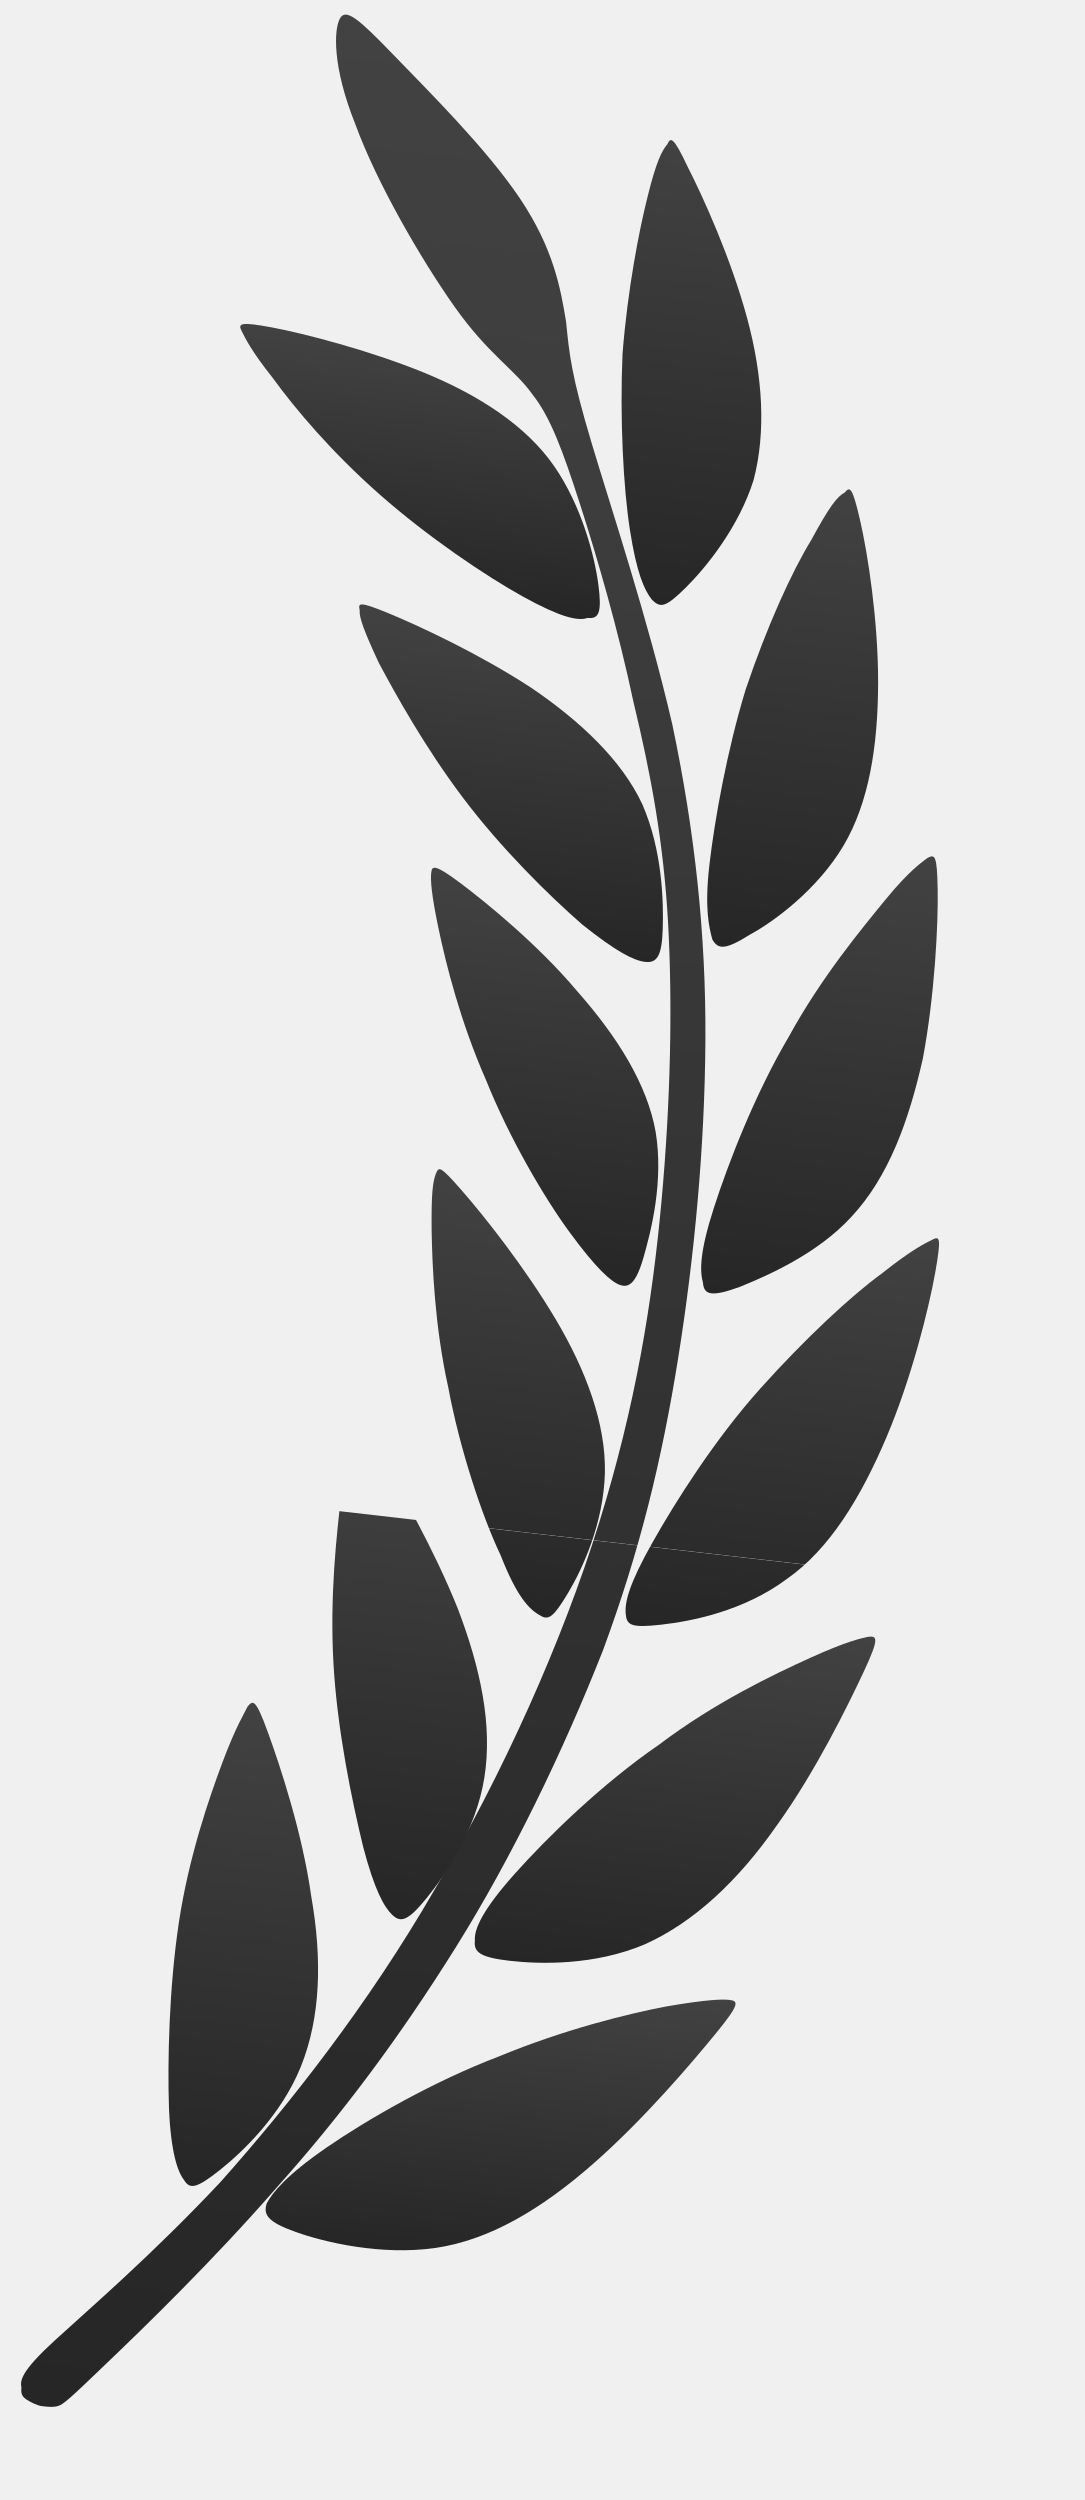
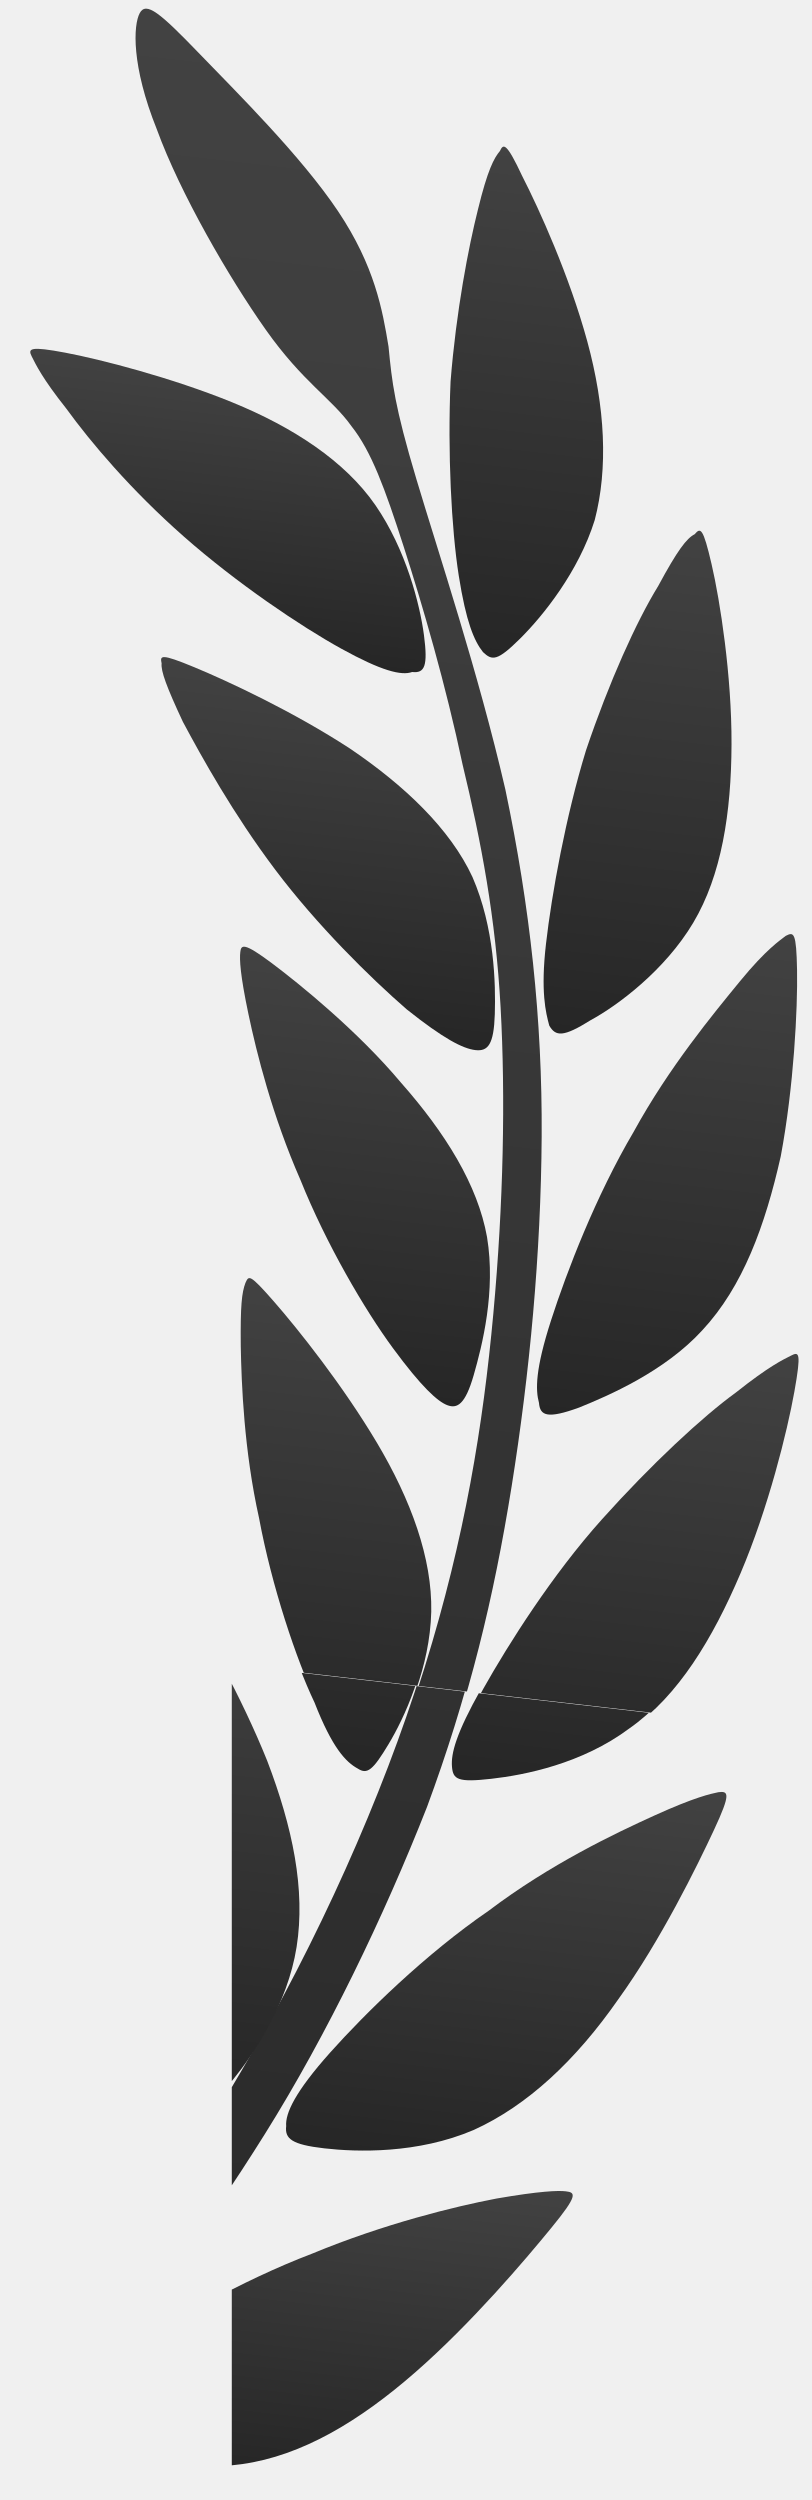
- <svg xmlns="http://www.w3.org/2000/svg" width="72" height="166" fill="none">
-   <g clip-path="url(#a)" fill-rule="evenodd" clip-rule="evenodd">
-     <path d="M3.623 155.417c-2.23 2.046-2.299 2.652-2.2 3.123-.052.455.082.623.368.81.285.186.722.39 1.025.424.303.035.757.087 1.077-.029.32-.117.658-.385 3.074-2.716 2.585-2.465 7.248-6.993 11.492-11.875 4.226-4.732 8.033-9.818 11.792-15.831 3.76-6.012 7.187-13.137 9.787-19.743 2.45-6.624 3.903-12.594 4.988-19.374 1.086-6.78 1.77-14.067 1.813-21.12.044-7.054-.705-13.891-2.194-20.967-1.64-7.093-4.037-14.274-5.367-18.723s-1.477-5.847-1.687-8.02c-.363-2.189-.824-4.85-3.05-8.175-2.227-3.325-6.085-7.144-8.415-9.56-2.331-2.416-3.17-3.126-3.56-2.403-.39.722-.517 3.163 1.034 7.023 1.4 3.844 4.343 8.939 6.587 12.112 2.244 3.173 3.974 4.14 5.163 5.81 1.207 1.52 2.023 3.762 3.155 7.267 1.132 3.506 2.56 8.427 3.553 13.144 1.144 4.735 2.002 9.283 2.302 14.688.3 5.405.175 11.835-.44 18.516-.614 6.68-1.7 13.46-4.136 21.313-2.437 7.853-6.358 16.608-10.932 24.369-4.406 7.626-9.615 14.239-14.197 19.39-4.546 4.848-8.802 8.502-11.032 10.547z" fill="url(#b)" />
-     <path d="M43.314 102.438c1.542-2.739 4.167-6.887 7.159-10.226 2.992-3.338 6.083-6.206 8.092-7.663 2.026-1.608 2.836-1.975 3.325-2.226.489-.25.64-.233.21 2.172-.43 2.406-1.575 7.031-3.256 10.98-1.681 3.95-3.765 7.394-6.6 9.37-2.853 2.127-6.307 2.804-8.328 3.032-2.02.228-2.306.042-2.37-.733-.065-.774.226-1.968 1.768-4.706z" fill="url(#c)" />
-     <path d="M34.192 124.406c2.113-2.366 5.745-5.938 9.577-8.567 3.697-2.797 7.592-4.651 10.02-5.753 2.429-1.102 3.372-1.3 3.844-1.4.623-.082.757.087-.261 2.272-1.018 2.185-3.224 6.688-5.779 10.23-2.572 3.694-5.495 6.427-8.733 7.896-3.389 1.452-7.058 1.338-9.027 1.111-1.968-.226-2.388-.581-2.301-1.338-.064-.775.546-2.085 2.66-4.451z" fill="url(#d)" />
-     <path d="M21.666 142.608c2.667-1.842 7.104-4.401 11.437-6.051 4.35-1.802 8.612-2.847 11.122-3.326 2.662-.461 3.74-.491 4.194-.438.606.069.74.238-.867 2.202-1.606 1.963-4.802 5.739-8.214 8.723-3.412 2.983-6.87 5.041-10.458 5.549-3.587.509-7.321-.38-9.238-1.061-1.916-.681-2.167-1.17-1.928-1.909.39-.723 1.286-1.847 3.953-3.689z" fill="url(#e)" />
-     <path d="M33.244 103.275c-1.236-2.597-2.718-7.064-3.477-11.14-.91-4.094-1.064-8.101-1.105-10.408-.025-2.458.062-3.215.283-3.803.204-.437.221-.589 1.713 1.117s4.173 5.083 6.23 8.541c2.058 3.46 3.341 6.982 3.279 10.197-.08 3.367-1.506 6.425-2.455 8.004-.948 1.579-1.286 1.847-1.857 1.475-.722-.39-1.544-1.252-2.611-3.983z" fill="url(#f)" />
-     <path d="M24.115 122.633c-.73-2.999-1.722-7.716-1.974-12.195-.253-4.479.217-8.568.513-11.142.295-2.575.703-3.449.906-3.885.204-.437.373-.571 1.678 1.42 1.306 1.991 3.597 6.09 5.148 9.951 1.534 4.012 2.328 7.786 1.776 11.252-.552 3.466-2.583 6.455-3.834 7.999-1.252 1.544-1.724 1.643-2.277 1.119-.554-.524-1.19-1.671-1.936-4.519z" fill="url(#g)" />
-     <path d="M11.222 140.027c-.106-3.081-.003-7.98.652-12.354.657-4.374 2.035-8.359 2.92-10.712.883-2.354 1.442-3.21 1.646-3.647.355-.42.524-.554 1.34 1.688.817 2.242 2.298 6.709 2.888 10.92.742 4.228.61 8.048-.681 11.276-1.292 3.227-3.877 5.692-5.396 6.898-1.52 1.207-1.992 1.306-2.376.648-.402-.506-.869-1.788-.993-4.717z" fill="url(#h)" />
-   </g>
-   <g clip-path="url(#i)" fill-rule="evenodd" clip-rule="evenodd">
-     <path d="M3.623 155.417c-2.23 2.046-2.3 2.652-2.2 3.123-.052.455.082.623.367.81.286.186.723.39 1.025.424.303.035.758.087 1.078-.029.32-.117.658-.385 3.074-2.716 2.585-2.465 7.248-6.993 11.491-11.875 4.227-4.732 8.033-9.818 11.793-15.831 3.76-6.012 7.187-13.137 9.787-19.743 2.449-6.624 3.902-12.594 4.988-19.374 1.086-6.78 1.77-14.067 1.813-21.12.043-7.054-.706-13.891-2.194-20.967-1.64-7.093-4.038-14.274-5.368-18.723s-1.476-5.847-1.687-8.02c-.362-2.189-.824-4.85-3.05-8.175-2.227-3.325-6.084-7.144-8.415-9.56-2.33-2.416-3.17-3.126-3.56-2.403-.39.722-.517 3.163 1.034 7.023 1.4 3.844 4.344 8.939 6.588 12.112 2.244 3.173 3.974 4.14 5.163 5.81 1.206 1.52 2.023 3.762 3.154 7.267 1.132 3.506 2.561 8.427 3.554 13.144 1.144 4.735 2.002 9.283 2.302 14.688.3 5.405.174 11.835-.44 18.516-.614 6.68-1.7 13.46-4.137 21.313-2.436 7.853-6.358 16.608-10.932 24.369-4.405 7.626-9.615 14.239-14.196 19.39-4.546 4.848-8.802 8.502-11.032 10.547z" fill="url(#j)" />
-     <path d="M41.831 35.214c-.444-2.813-.68-7.444-.495-11.719.336-4.257 1.091-8.16 1.655-10.397.581-2.388.971-3.11 1.326-3.53.204-.437.373-.571 1.358 1.537 1.003 1.956 2.84 6.003 3.919 9.963 1.08 3.96 1.267 7.665.448 10.793-.971 3.11-3.12 5.779-4.505 7.154-1.386 1.375-1.688 1.34-2.242.817-.536-.676-1.02-1.805-1.464-4.618z" fill="url(#k)" />
-     <path d="M47.101 57.454c.348-3.029 1.19-7.688 2.417-11.69 1.396-4.136 3.043-7.783 4.364-9.933 1.17-2.167 1.71-2.872 2.2-3.123.355-.42.507-.402 1.02 1.805.514 2.207 1.22 6.738 1.205 10.88-.015 4.14-.602 7.91-2.313 10.782-1.71 2.872-4.564 4.999-6.2 5.885-1.653 1.038-2.108.985-2.492.327-.216-.792-.532-2.055-.2-4.933z" fill="url(#l)" />
-     <path d="M47.403 80.198c.954-2.96 2.705-7.515 4.992-11.395 2.136-3.898 4.807-7.12 6.414-9.083 1.607-1.964 2.433-2.483 2.771-2.75.49-.252.64-.234.682 2.072.042 2.307-.194 7.036-.984 11.242-.942 4.188-2.285 7.87-4.736 10.503-2.282 2.5-5.671 3.952-7.442 4.67-1.921.7-2.358.495-2.423-.28-.215-.791-.228-2.02.726-4.98z" fill="url(#m)" />
-     <path d="M43.314 102.438c1.542-2.739 4.167-6.887 7.159-10.226 2.992-3.338 6.083-6.206 8.092-7.663 2.026-1.608 2.836-1.975 3.325-2.226.489-.25.64-.233.21 2.172-.43 2.406-1.575 7.031-3.256 10.98-1.681 3.95-3.765 7.394-6.6 9.37-2.853 2.127-6.307 2.804-8.328 3.032-2.02.228-2.306.042-2.37-.733-.065-.774.226-1.968 1.768-4.706z" fill="url(#n)" />
-     <path d="M34.727 39.615c-2.452-1.356-6.298-3.946-9.503-6.77-3.204-2.822-5.634-5.71-7.091-7.719-1.475-1.857-1.842-2.666-2.093-3.156-.25-.489-.082-.623 2.021-.228 2.103.395 6.425 1.506 10.09 3 3.663 1.496 6.804 3.545 8.646 6.211 1.841 2.667 2.687 5.986 2.933 7.856.245 1.87.042 2.306-.715 2.22-.641.233-1.835-.058-4.288-1.414z" fill="url(#o)" />
-     <path d="M38.67 61.396c-2.232-1.944-5.402-5.07-7.932-8.43-2.53-3.36-4.435-6.8-5.572-8.926-.985-2.108-1.335-3.069-1.283-3.523-.1-.472-.082-.623 1.969.226 2.05.85 5.982 2.682 9.408 4.917 3.275 2.218 6.043 4.837 7.395 7.755 1.335 3.069 1.407 6.453 1.35 8.287-.058 1.835-.413 2.254-1.17 2.167-.757-.087-1.917-.68-4.166-2.473z" fill="url(#p)" />
-     <path d="M37.852 81.863c-1.725-2.346-4.033-6.294-5.584-10.155-1.703-3.878-2.648-7.67-3.145-10.028-.496-2.358-.543-3.285-.49-3.739.052-.454.22-.588 1.916.68 1.696 1.27 5.203 4.128 7.767 7.184 2.716 3.074 4.657 6.212 5.218 9.346.543 3.284-.294 6.564-.806 8.346-.512 1.783-1 2.034-1.59 1.813-.587-.222-1.56-1.1-3.286-3.447z" fill="url(#q)" />
-     <path d="M33.243 103.275c-1.236-2.597-2.717-7.064-3.476-11.14-.91-4.094-1.064-8.101-1.106-10.408-.024-2.458.063-3.215.284-3.803.203-.437.22-.589 1.712 1.117s4.173 5.083 6.23 8.541c2.058 3.46 3.341 6.982 3.279 10.197-.08 3.367-1.505 6.425-2.454 8.004-.949 1.579-1.286 1.847-1.857 1.475-.723-.39-1.544-1.252-2.611-3.983z" fill="url(#r)" />
+ <svg xmlns="http://www.w3.org/2000/svg" width="49" height="151" fill="none">
+   <g clip-path="url(#a)">
+     <g clip-path="url(#b)">
+       <g clip-path="url(#c)" fill-rule="evenodd" clip-rule="evenodd">
+         <path d="M-10.628 154.985c-2.23 2.046-2.3 2.652-2.2 3.124-.053.454.081.623.367.809.285.186.722.39 1.025.425.303.035.758.087 1.078-.03.32-.117.658-.385 3.074-2.716 2.585-2.465 7.249-6.993 11.493-11.876 4.226-4.732 8.033-9.819 11.793-15.832s7.188-13.139 9.788-19.745c2.45-6.624 3.902-12.596 4.989-19.376 1.085-6.78 1.77-14.068 1.813-21.122.043-7.054-.706-13.892-2.195-20.968-1.64-7.094-4.038-14.275-5.368-18.725-1.33-4.45-1.476-5.847-1.687-8.02-.362-2.19-.824-4.852-3.05-8.177-2.227-3.324-6.085-7.144-8.416-9.56C9.545.78 8.706.07 8.316.792c-.39.723-.517 3.163 1.034 7.024 1.4 3.844 4.344 8.94 6.588 12.113 2.244 3.173 3.975 4.14 5.164 5.81 1.206 1.52 2.023 3.763 3.154 7.269 1.132 3.506 2.562 8.427 3.554 13.145 1.144 4.735 2.003 9.283 2.302 14.689.3 5.405.175 11.836-.44 18.517-.614 6.682-1.7 13.462-4.137 21.315-2.436 7.853-6.358 16.61-10.933 24.371-4.405 7.627-9.616 14.241-14.197 19.392-4.547 4.848-8.803 8.503-11.033 10.548z" fill="url(#d)" />
+         <path d="M29.067 102c1.543-2.739 4.168-6.887 7.16-10.226 2.992-3.34 6.084-6.207 8.093-7.664 2.026-1.608 2.836-1.976 3.325-2.227.49-.25.64-.233.21 2.173-.43 2.406-1.574 7.032-3.256 10.981-1.681 3.95-3.765 7.394-6.6 9.37-2.854 2.128-6.308 2.805-8.329 3.033-2.021.228-2.307.042-2.371-.733-.064-.774.226-1.969 1.768-4.707z" fill="url(#e)" />
+         <path d="M19.945 123.97c2.114-2.366 5.747-5.939 9.578-8.567 3.698-2.798 7.594-4.652 10.022-5.754 2.428-1.102 3.372-1.301 3.844-1.4.623-.082.757.087-.261 2.272-1.019 2.184-3.224 6.688-5.78 10.231-2.572 3.694-5.495 6.427-8.733 7.897-3.39 1.452-7.06 1.337-9.028 1.111-1.969-.226-2.389-.582-2.302-1.339-.064-.774.547-2.085 2.66-4.451z" fill="url(#f)" />
+         <path d="M7.417 142.171c2.667-1.842 7.104-4.401 11.437-6.052 4.35-1.802 8.614-2.846 11.124-3.325 2.662-.461 3.74-.491 4.194-.439.606.07.74.239-.867 2.202-1.607 1.964-4.803 5.74-8.215 8.724s-6.87 5.042-10.459 5.55c-3.588.509-7.322-.381-9.238-1.061-1.917-.681-2.168-1.17-1.93-1.91.39-.722 1.287-1.847 3.954-3.689z" fill="url(#g)" />
+         <path d="M19 102.84c-1.237-2.598-2.718-7.065-3.477-11.142-.911-4.094-1.064-8.101-1.106-10.408-.025-2.458.062-3.216.283-3.804.204-.437.221-.588 1.713 1.118s4.173 5.083 6.231 8.542c2.058 3.459 3.341 6.982 3.279 10.198-.08 3.366-1.506 6.425-2.455 8.004-.948 1.579-1.286 1.847-1.857 1.475-.723-.39-1.544-1.252-2.611-3.983z" fill="url(#h)" />
+         <path d="M9.866 122.202c-.73-2.999-1.722-7.717-1.975-12.196-.252-4.479.218-8.569.513-11.144.296-2.574.704-3.448.907-3.885.204-.437.373-.571 1.678 1.42 1.306 1.992 3.597 6.091 5.149 9.953 1.533 4.012 2.327 7.786 1.776 11.252-.552 3.466-2.583 6.456-3.835 8-1.252 1.544-1.723 1.643-2.277 1.119s-1.19-1.671-1.936-4.519z" fill="url(#i)" />
+       </g>
+     </g>
+     <g clip-path="url(#j)" fill-rule="evenodd" clip-rule="evenodd">
+       <path d="M-10.503 154.985c-2.23 2.046-2.3 2.652-2.2 3.124-.053.454.081.623.367.809.285.186.722.39 1.025.425.303.035.758.087 1.078-.03.32-.117.658-.385 3.074-2.716 2.585-2.465 7.249-6.993 11.493-11.876 4.226-4.732 8.033-9.819 11.793-15.832s7.188-13.139 9.788-19.745c2.45-6.624 3.902-12.596 4.989-19.376 1.085-6.78 1.77-14.068 1.813-21.122.043-7.054-.706-13.892-2.195-20.968-1.64-7.094-4.038-14.275-5.368-18.725-1.33-4.45-1.476-5.847-1.687-8.02-.362-2.19-.824-4.852-3.05-8.177C18.19 9.432 14.332 5.612 12 3.196 9.67.78 8.83.07 8.44.792c-.39.723-.517 3.163 1.034 7.024 1.4 3.844 4.344 8.94 6.588 12.113 2.244 3.173 3.975 4.14 5.164 5.81 1.206 1.52 2.023 3.763 3.154 7.269 1.132 3.506 2.562 8.427 3.554 13.145 1.144 4.735 2.003 9.283 2.302 14.689.3 5.405.175 11.836-.44 18.517-.614 6.682-1.7 13.462-4.137 21.315-2.436 7.853-6.358 16.61-10.933 24.371-4.405 7.627-9.616 14.241-14.197 19.392-4.547 4.848-8.803 8.503-11.033 10.548z" fill="url(#k)" />
+       <path d="M27.709 34.769c-.444-2.814-.68-7.444-.495-11.72.336-4.258 1.091-8.16 1.655-10.398.581-2.388.971-3.11 1.326-3.53.204-.437.373-.571 1.358 1.537 1.003 1.956 2.84 6.004 3.92 9.964 1.079 3.96 1.267 7.665.447 10.793-.97 3.111-3.119 5.78-4.505 7.156-1.385 1.375-1.688 1.34-2.242.816-.536-.675-1.02-1.805-1.464-4.618z" fill="url(#l)" />
+       <path d="M32.977 57.015c.348-3.03 1.19-7.69 2.417-11.692 1.396-4.136 3.043-7.783 4.364-9.933 1.17-2.168 1.711-2.873 2.2-3.123.356-.42.507-.403 1.02 1.805.514 2.207 1.221 6.739 1.206 10.88-.015 4.142-.602 7.91-2.313 10.783-1.711 2.873-4.564 5-6.2 5.886-1.655 1.038-2.109.986-2.494.328-.216-.792-.53-2.056-.2-4.934z" fill="url(#m)" />
+       <path d="M33.281 79.756c.954-2.96 2.705-7.515 4.992-11.395 2.136-3.898 4.808-7.12 6.415-9.085 1.607-1.963 2.434-2.482 2.771-2.75.49-.25.64-.234.683 2.073.042 2.307-.195 7.037-.985 11.243-.942 4.188-2.285 7.87-4.736 10.504-2.283 2.5-5.672 3.952-7.442 4.67-1.922.7-2.36.496-2.424-.279-.215-.792-.228-2.021.726-4.98z" fill="url(#n)" />
+       <path d="M29.192 102c1.543-2.739 4.168-6.887 7.16-10.226 2.992-3.34 6.084-6.207 8.093-7.664 2.026-1.608 2.836-1.976 3.325-2.227.49-.25.64-.233.21 2.173-.43 2.406-1.574 7.032-3.256 10.981-1.681 3.95-3.765 7.394-6.6 9.37-2.854 2.128-6.308 2.805-8.329 3.033-2.021.228-2.307.042-2.371-.733-.064-.774.226-1.969 1.768-4.707z" fill="url(#o)" />
+       <path d="M20.605 39.175c-2.453-1.356-6.299-3.946-9.504-6.77-3.205-2.823-5.635-5.711-7.092-7.72-1.475-1.857-1.842-2.667-2.093-3.156-.25-.49-.082-.623 2.021-.228 2.103.395 6.426 1.505 10.09 3 3.665 1.496 6.806 3.545 8.647 6.211 1.842 2.667 2.689 5.987 2.934 7.857.246 1.87.042 2.306-.715 2.22-.64.233-1.835-.058-4.288-1.414z" fill="url(#p)" />
+       <path d="M24.55 60.952c-2.232-1.944-5.403-5.07-7.932-8.43-2.53-3.36-4.436-6.801-5.573-8.927-.986-2.108-1.335-3.07-1.283-3.523-.1-.472-.082-.624 1.969.226 2.05.85 5.983 2.682 9.41 4.917 3.274 2.218 6.042 4.838 7.395 7.755 1.335 3.07 1.407 6.454 1.35 8.288-.058 1.835-.413 2.255-1.17 2.168-.758-.087-1.917-.68-4.167-2.474z" fill="url(#q)" />
+       <path d="M23.734 81.428c-1.725-2.347-4.034-6.295-5.585-10.156-1.703-3.879-2.648-7.67-3.145-10.03-.496-2.358-.543-3.284-.49-3.738.052-.455.22-.589 1.916.68 1.696 1.27 5.204 4.127 7.768 7.184 2.716 3.075 4.657 6.213 5.218 9.347.543 3.285-.294 6.564-.806 8.347-.512 1.783-1 2.033-1.59 1.812-.588-.22-1.56-1.1-3.286-3.446z" fill="url(#r)" />
+       <path d="M19.125 102.84c-1.237-2.598-2.718-7.065-3.477-11.142-.911-4.094-1.064-8.101-1.106-10.408-.025-2.458.062-3.216.283-3.804.204-.437.221-.588 1.713 1.118s4.173 5.083 6.231 8.542c2.058 3.459 3.341 6.982 3.279 10.198-.08 3.366-1.506 6.425-2.455 8.004-.948 1.579-1.286 1.847-1.857 1.475-.723-.39-1.544-1.252-2.611-3.983z" fill="url(#s)" />
+     </g>
  </g>
  <defs>
-     <linearGradient id="l" x1="55.013" y1="32.34" x2="51.46" y2="63.268" gradientUnits="userSpaceOnUse">
+     <linearGradient id="n" x1="42.256" y1="55.786" x2="38.775" y2="86.086" gradientUnits="userSpaceOnUse">
      <stop stop-color="#424242" />
      <stop offset="1" stop-color="#262626" />
    </linearGradient>
-     <linearGradient id="b" x1="37.26" y1="2.61" x2="18.988" y2="161.633" gradientUnits="userSpaceOnUse">
+     <linearGradient id="d" x1="23.011" y1="2.164" x2="4.738" y2="161.201" gradientUnits="userSpaceOnUse">
      <stop stop-color="#424242" />
      <stop offset="1" stop-color="#262626" />
    </linearGradient>
-     <linearGradient id="d" x1="46.144" y1="107.324" x2="43.39" y2="131.293" gradientUnits="userSpaceOnUse">
+     <linearGradient id="f" x1="31.899" y1="106.886" x2="29.144" y2="130.858" gradientUnits="userSpaceOnUse">
      <stop stop-color="#424242" />
      <stop offset="1" stop-color="#262626" />
    </linearGradient>
-     <linearGradient id="e" x1="34.238" y1="131.163" x2="32.055" y2="150.164" gradientUnits="userSpaceOnUse">
+     <linearGradient id="g" x1="19.989" y1="130.726" x2="17.806" y2="149.728" gradientUnits="userSpaceOnUse">
      <stop stop-color="#424242" />
      <stop offset="1" stop-color="#262626" />
    </linearGradient>
-     <linearGradient id="f" x1="35.621" y1="78.374" x2="32.337" y2="106.959" gradientUnits="userSpaceOnUse">
+     <linearGradient id="h" x1="21.377" y1="77.936" x2="18.092" y2="106.524" gradientUnits="userSpaceOnUse">
      <stop stop-color="#424242" />
      <stop offset="1" stop-color="#262626" />
    </linearGradient>
-     <linearGradient id="g" x1="28.901" y1="95.725" x2="25.275" y2="127.287" gradientUnits="userSpaceOnUse">
+     <linearGradient id="i" x1="14.652" y1="95.291" x2="11.026" y2="126.856" gradientUnits="userSpaceOnUse">
      <stop stop-color="#424242" />
      <stop offset="1" stop-color="#262626" />
    </linearGradient>
-     <linearGradient id="h" x1="18.387" y1="113.253" x2="14.697" y2="145.372" gradientUnits="userSpaceOnUse">
+     <linearGradient id="k" x1="23.136" y1="2.164" x2="4.863" y2="161.201" gradientUnits="userSpaceOnUse">
      <stop stop-color="#424242" />
      <stop offset="1" stop-color="#262626" />
    </linearGradient>
-     <linearGradient id="j" x1="37.259" y1="2.61" x2="18.988" y2="161.633" gradientUnits="userSpaceOnUse">
+     <linearGradient id="l" x1="33.69" y1="9.23" x2="30.181" y2="39.771" gradientUnits="userSpaceOnUse">
      <stop stop-color="#424242" />
      <stop offset="1" stop-color="#262626" />
    </linearGradient>
-     <linearGradient id="k" x1="47.812" y1="9.677" x2="44.303" y2="40.216" gradientUnits="userSpaceOnUse">
+     <linearGradient id="m" x1="40.89" y1="31.899" x2="37.336" y2="62.83" gradientUnits="userSpaceOnUse">
      <stop stop-color="#424242" />
      <stop offset="1" stop-color="#262626" />
    </linearGradient>
-     <linearGradient id="c" x1="53.505" y1="81.22" x2="50.327" y2="108.873" gradientUnits="userSpaceOnUse">
+     <linearGradient id="e" x1="39.259" y1="80.781" x2="36.082" y2="108.436" gradientUnits="userSpaceOnUse">
      <stop stop-color="#424242" />
      <stop offset="1" stop-color="#262626" />
    </linearGradient>
-     <linearGradient id="m" x1="56.377" y1="56.229" x2="52.896" y2="86.527" gradientUnits="userSpaceOnUse">
+     <linearGradient id="o" x1="39.384" y1="80.781" x2="36.207" y2="108.436" gradientUnits="userSpaceOnUse">
      <stop stop-color="#424242" />
      <stop offset="1" stop-color="#262626" />
    </linearGradient>
-     <linearGradient id="n" x1="53.505" y1="81.22" x2="50.327" y2="108.873" gradientUnits="userSpaceOnUse">
+     <linearGradient id="p" x1="14.69" y1="22.479" x2="12.753" y2="39.333" gradientUnits="userSpaceOnUse">
      <stop stop-color="#424242" />
      <stop offset="1" stop-color="#262626" />
    </linearGradient>
-     <linearGradient id="o" x1="28.813" y1="22.92" x2="26.876" y2="39.773" gradientUnits="userSpaceOnUse">
+     <linearGradient id="q" x1="20.93" y1="40.95" x2="18.483" y2="62.25" gradientUnits="userSpaceOnUse">
      <stop stop-color="#424242" />
      <stop offset="1" stop-color="#262626" />
    </linearGradient>
-     <linearGradient id="p" x1="35.05" y1="41.395" x2="32.603" y2="62.694" gradientUnits="userSpaceOnUse">
+     <linearGradient id="r" x1="23.152" y1="58.145" x2="20.167" y2="84.121" gradientUnits="userSpaceOnUse">
      <stop stop-color="#424242" />
      <stop offset="1" stop-color="#262626" />
    </linearGradient>
-     <linearGradient id="q" x1="37.27" y1="58.583" x2="34.286" y2="84.557" gradientUnits="userSpaceOnUse">
-       <stop stop-color="#424242" />
-       <stop offset="1" stop-color="#262626" />
-     </linearGradient>
-     <linearGradient id="r" x1="35.621" y1="78.374" x2="32.336" y2="106.959" gradientUnits="userSpaceOnUse">
+     <linearGradient id="s" x1="21.502" y1="77.936" x2="18.217" y2="106.524" gradientUnits="userSpaceOnUse">
      <stop stop-color="#424242" />
      <stop offset="1" stop-color="#262626" />
    </linearGradient>
    <clipPath id="a">
-       <path fill="#fff" transform="scale(-1 1) rotate(-6.554 883.742 574.88)" d="M0 0h53.072v61.291H0z" />
+       <path fill="#fff" transform="matrix(-1 0 0 1 49 0)" d="M0 0h49v151H0z" />
    </clipPath>
-     <clipPath id="i">
-       <path fill="#fff" transform="scale(-1 1) rotate(-6.554 21.199 624.268)" d="M0 0h53.072v98.764H0z" />
+     <clipPath id="b">
+       <path fill="#fff" transform="matrix(-1 0 0 1 46 98.563)" d="M0 0h32v67H0z" />
+     </clipPath>
+     <clipPath id="c">
+       <path fill="#fff" transform="scale(-1 1) rotate(-6.554 887.038 450.294)" d="M0 0h53.077v61.296H0z" />
+     </clipPath>
+     <clipPath id="j">
+       <path fill="#fff" transform="scale(-1 1) rotate(-6.554 24.37 500.756)" d="M0 0h53.077v98.772H0z" />
    </clipPath>
  </defs>
</svg>
